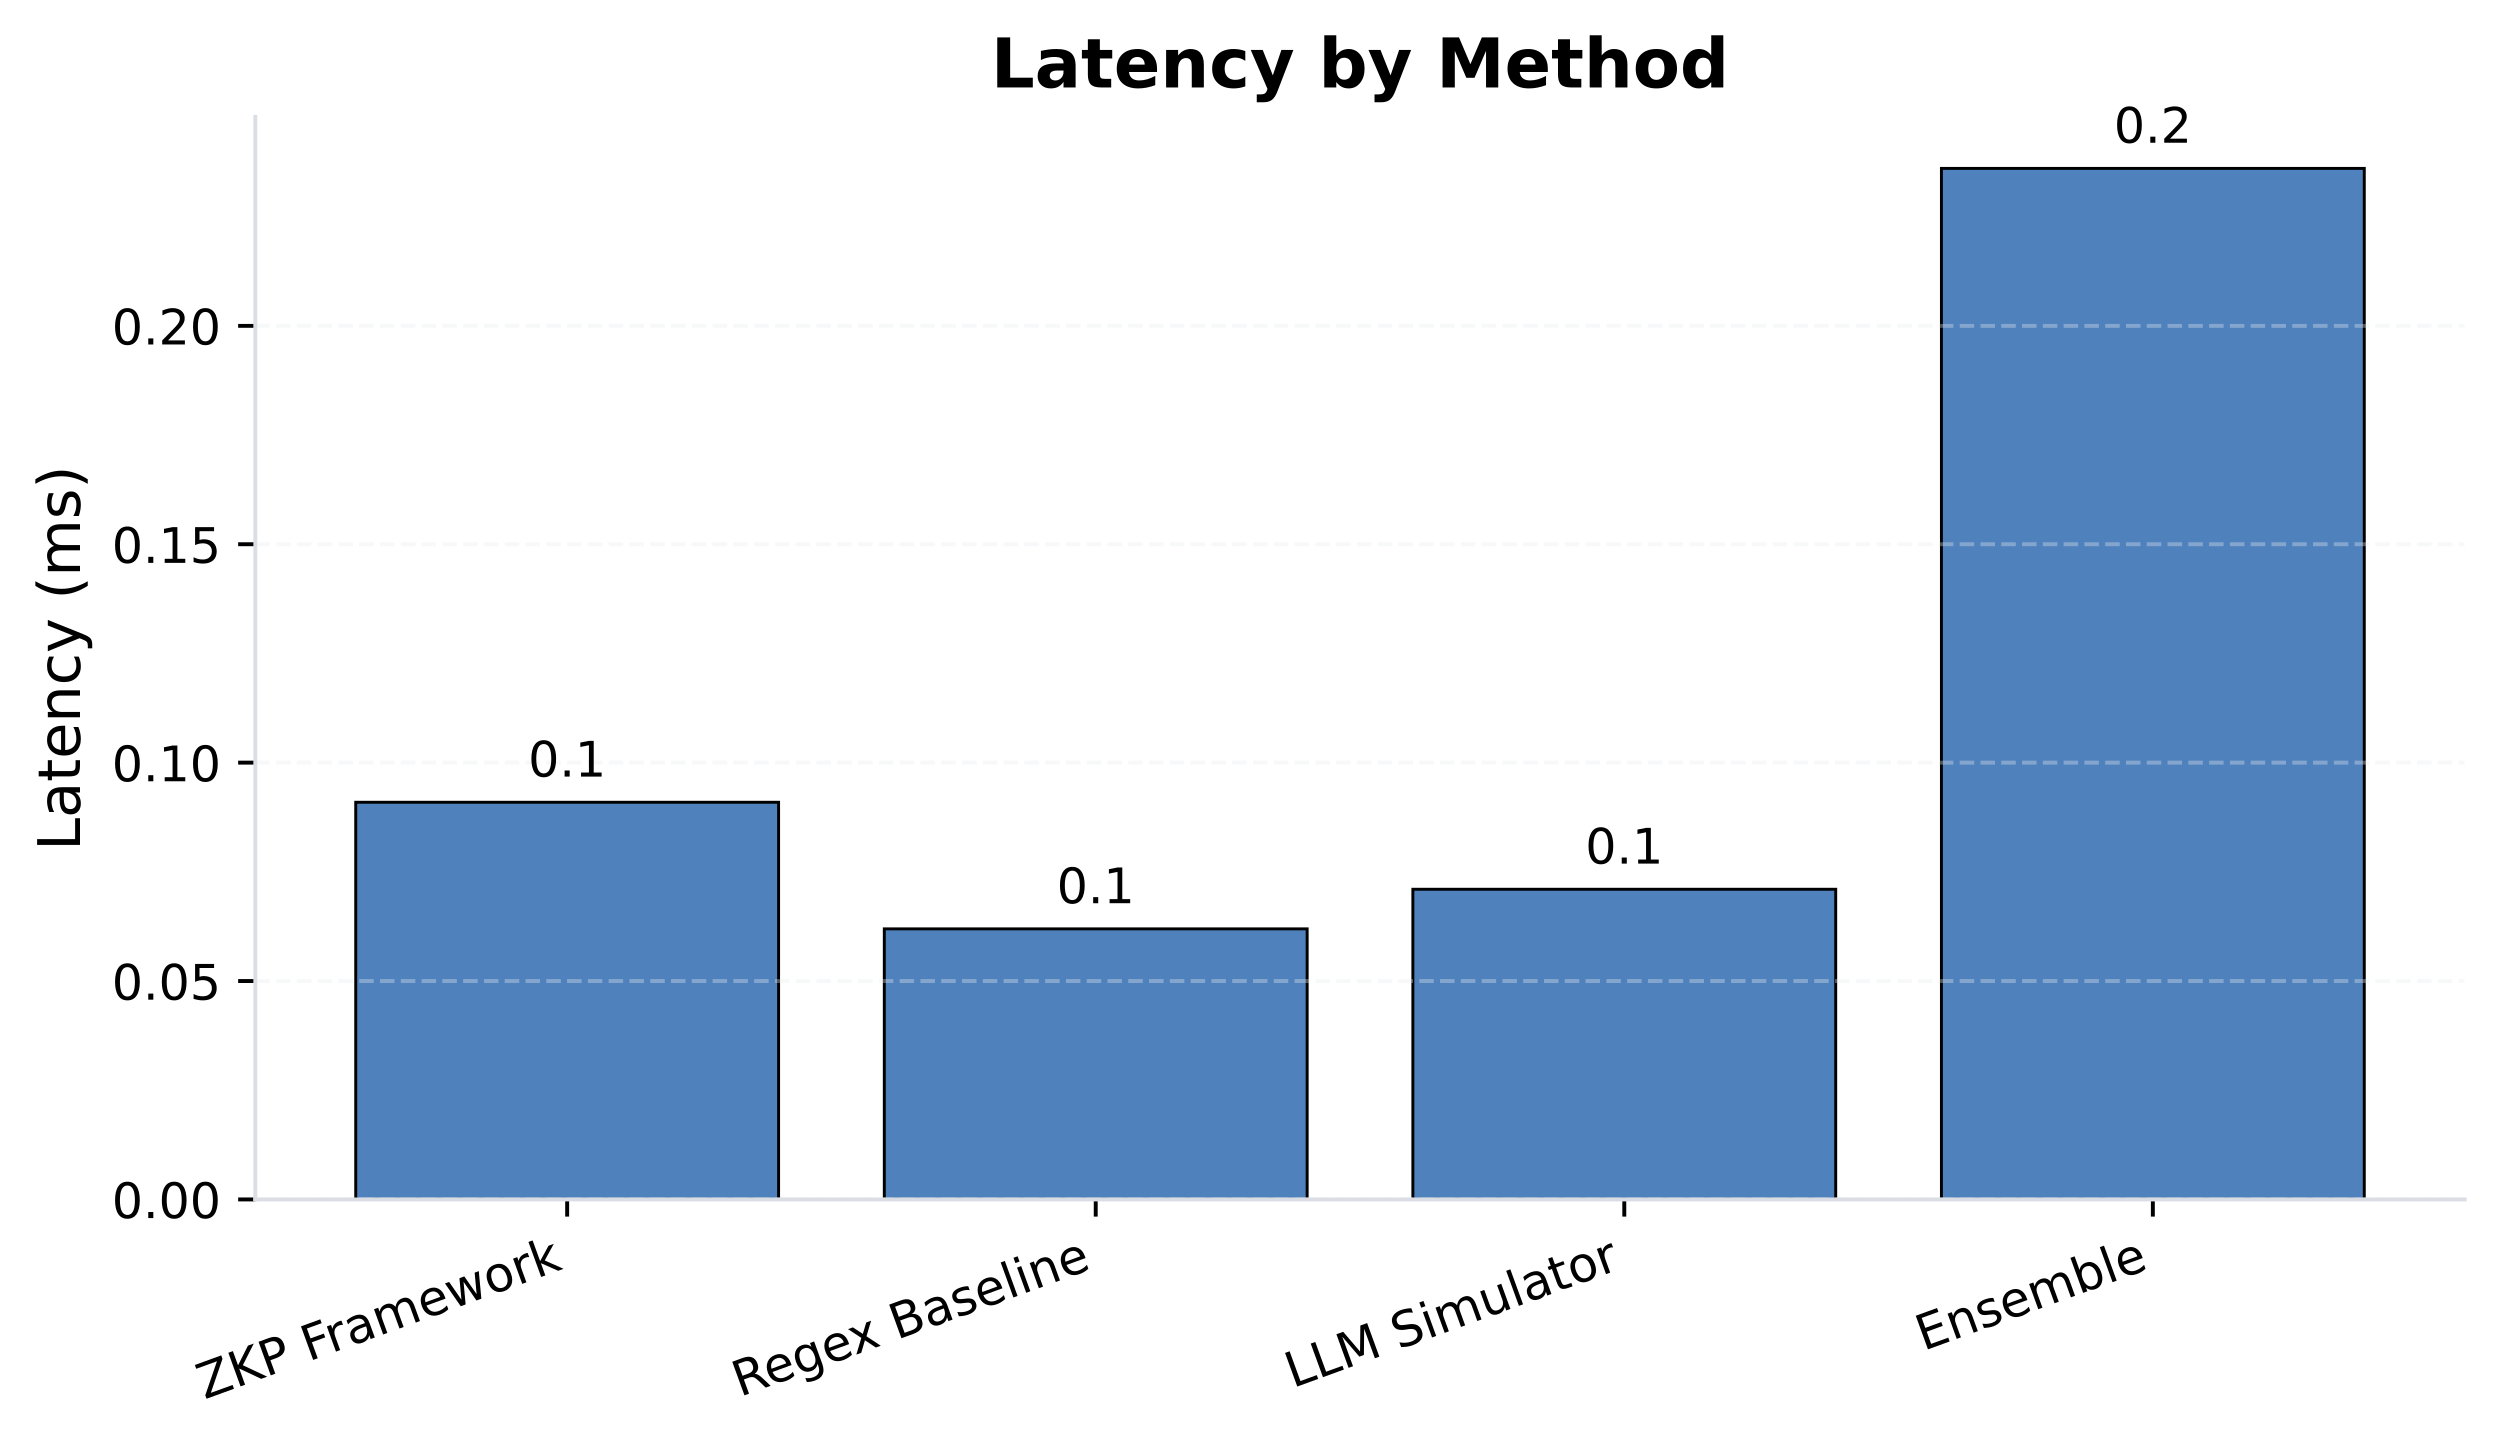
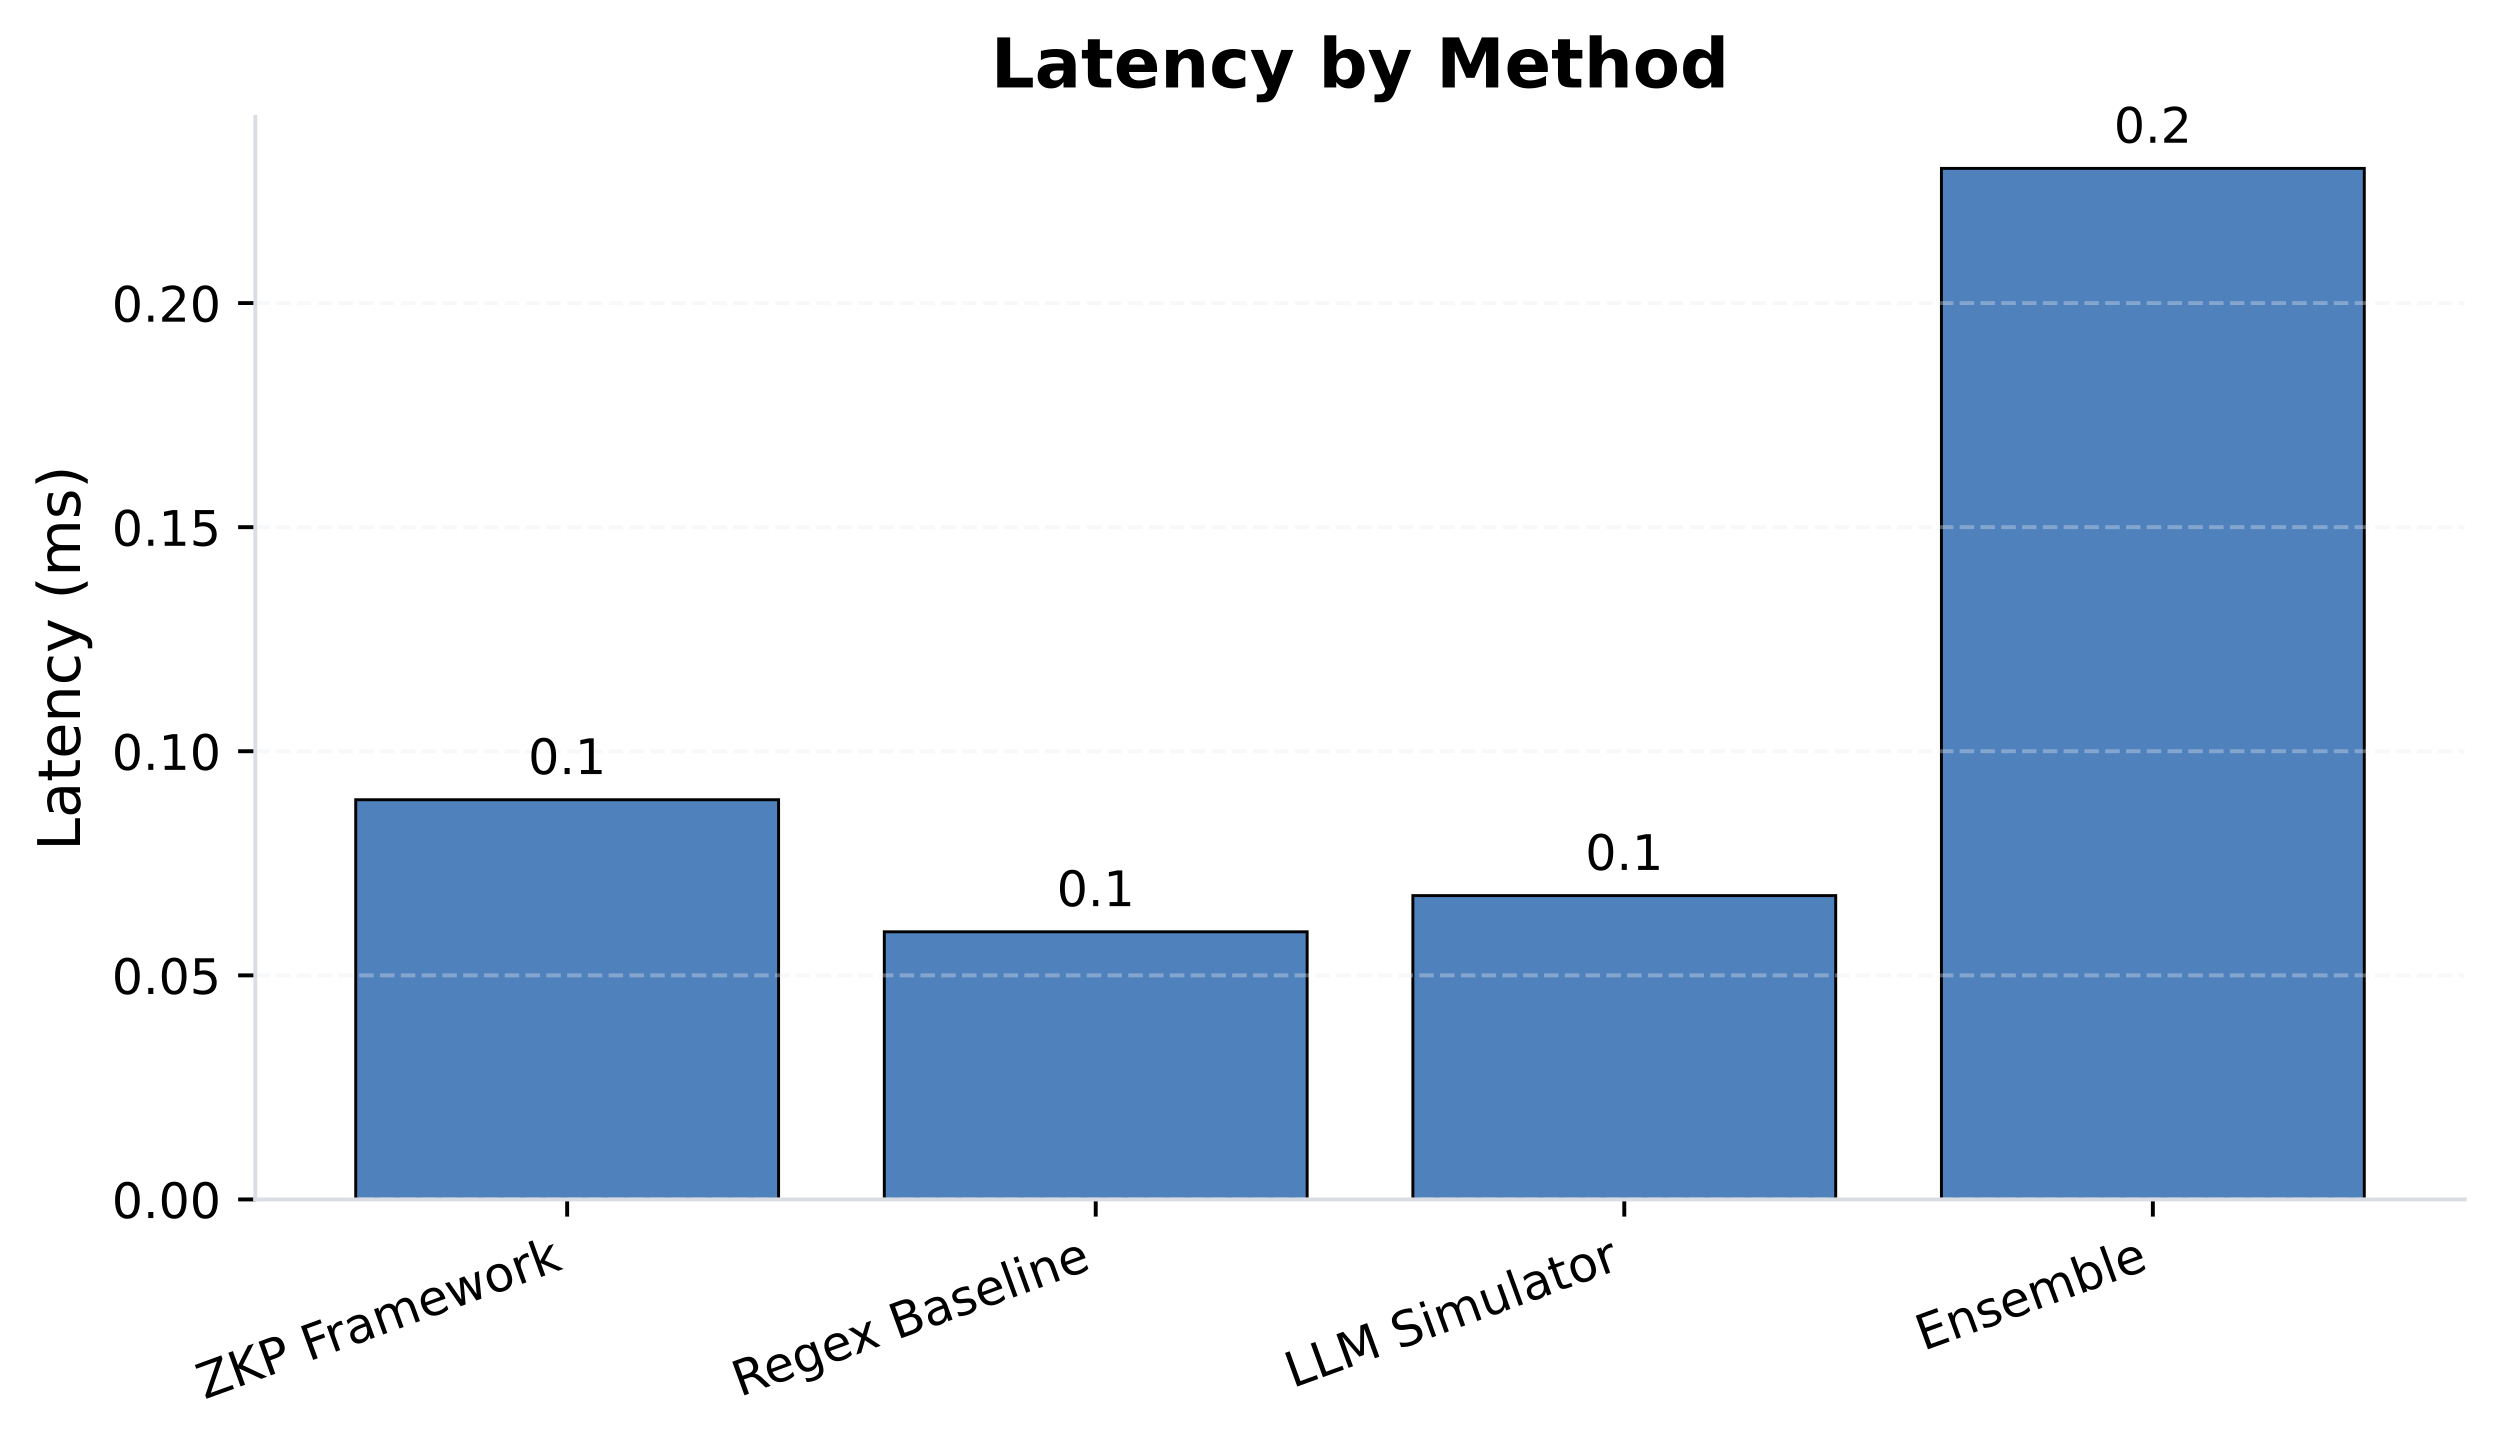
<svg xmlns="http://www.w3.org/2000/svg" xmlns:xlink="http://www.w3.org/1999/xlink" width="509.979pt" height="294.641pt" viewBox="0 0 509.979 294.641" version="1.1">
  <defs>
    <style type="text/css">*{stroke-linejoin: round; stroke-linecap: butt}</style>
  </defs>
  <g id="figure_1">
    <g id="patch_1">
      <path d="M 0 294.641  L 509.979 294.641  L 509.979 0  L 0 0  L 0 294.641  z " style="fill: none" />
    </g>
    <g id="axes_1">
      <g id="patch_2">
        <path d="M 52.079 244.678  L 502.779 244.678  L 502.779 23.838  L 52.079 23.838  L 52.079 244.678  z " style="fill: none" />
      </g>
      <g id="patch_3">
-         <path d="M 72.566 244.678  L 158.824 244.678  L 158.824 163.65  L 72.566 163.65  z " clip-path="url(#pf3b74a12d0)" style="fill: #4f81bd; stroke: #000000; stroke-width: 0.6; stroke-linejoin: miter" />
+         <path d="M 72.566 244.678  L 158.824 244.678  L 158.824 163.14  L 72.566 163.14  z " clip-path="url(#pbf34e079bb)" style="fill: #4f81bd; stroke: #000000; stroke-width: 0.6; stroke-linejoin: miter" />
      </g>
      <g id="patch_4">
-         <path d="M 180.389 244.678  L 266.647 244.678  L 266.647 189.486  L 180.389 189.486  z " clip-path="url(#pf3b74a12d0)" style="fill: #4f81bd; stroke: #000000; stroke-width: 0.6; stroke-linejoin: miter" />
+         <path d="M 180.389 244.678  L 266.647 244.678  L 266.647 190.079  L 180.389 190.079  z " clip-path="url(#pbf34e079bb)" style="fill: #4f81bd; stroke: #000000; stroke-width: 0.6; stroke-linejoin: miter" />
      </g>
      <g id="patch_5">
-         <path d="M 288.212 244.678  L 374.47 244.678  L 374.47 181.403  L 288.212 181.403  z " clip-path="url(#pf3b74a12d0)" style="fill: #4f81bd; stroke: #000000; stroke-width: 0.6; stroke-linejoin: miter" />
+         <path d="M 288.212 244.678  L 374.47 244.678  L 374.47 182.692  L 288.212 182.692  z " clip-path="url(#pbf34e079bb)" style="fill: #4f81bd; stroke: #000000; stroke-width: 0.6; stroke-linejoin: miter" />
      </g>
      <g id="patch_6">
-         <path d="M 396.035 244.678  L 482.293 244.678  L 482.293 34.354  L 396.035 34.354  z " clip-path="url(#pf3b74a12d0)" style="fill: #4f81bd; stroke: #000000; stroke-width: 0.6; stroke-linejoin: miter" />
+         <path d="M 396.035 244.678  L 482.293 244.678  L 482.293 34.354  L 396.035 34.354  z " clip-path="url(#pbf34e079bb)" style="fill: #4f81bd; stroke: #000000; stroke-width: 0.6; stroke-linejoin: miter" />
      </g>
      <g id="matplotlib.axis_1">
        <g id="xtick_1">
          <g id="line2d_1">
            <defs>
-               <path id="md0374803d9" d="M 0 0  L 0 3.5  " style="stroke: #000000; stroke-width: 0.8" />
+               <path id="mdc9f71b56d" d="M 0 0  L 0 3.5  " style="stroke: #000000; stroke-width: 0.8" />
            </defs>
            <g>
-               <use xlink:href="#md0374803d9" x="115.695" y="244.678" style="stroke: #000000; stroke-width: 0.8" />
+               <use xlink:href="#mdc9f71b56d" x="115.695" y="244.678" style="stroke: #000000; stroke-width: 0.8" />
            </g>
          </g>
          <g id="text_1">
            <g transform="translate(41.71257 285.4866) rotate(-20) scale(0.1 -0.1)">
              <defs>
                <path id="DejaVuSans-5a" d="M 359 4666  L 4025 4666  L 4025 4184  L 1075 531  L 4097 531  L 4097 0  L 288 0  L 288 481  L 3238 4134  L 359 4134  L 359 4666  z " transform="scale(0.015625)" />
                <path id="DejaVuSans-4b" d="M 628 4666  L 1259 4666  L 1259 2694  L 3353 4666  L 4166 4666  L 1850 2491  L 4331 0  L 3500 0  L 1259 2247  L 1259 0  L 628 0  L 628 4666  z " transform="scale(0.015625)" />
                <path id="DejaVuSans-50" d="M 1259 4147  L 1259 2394  L 2053 2394  Q 2494 2394 2734 2622  Q 2975 2850 2975 3272  Q 2975 3691 2734 3919  Q 2494 4147 2053 4147  L 1259 4147  z M 628 4666  L 2053 4666  Q 2838 4666 3239 4311  Q 3641 3956 3641 3272  Q 3641 2581 3239 2228  Q 2838 1875 2053 1875  L 1259 1875  L 1259 0  L 628 0  L 628 4666  z " transform="scale(0.015625)" />
                <path id="DejaVuSans-20" transform="scale(0.015625)" />
                <path id="DejaVuSans-46" d="M 628 4666  L 3309 4666  L 3309 4134  L 1259 4134  L 1259 2759  L 3109 2759  L 3109 2228  L 1259 2228  L 1259 0  L 628 0  L 628 4666  z " transform="scale(0.015625)" />
                <path id="DejaVuSans-72" d="M 2631 2963  Q 2534 3019 2420 3045  Q 2306 3072 2169 3072  Q 1681 3072 1420 2755  Q 1159 2438 1159 1844  L 1159 0  L 581 0  L 581 3500  L 1159 3500  L 1159 2956  Q 1341 3275 1631 3429  Q 1922 3584 2338 3584  Q 2397 3584 2469 3576  Q 2541 3569 2628 3553  L 2631 2963  z " transform="scale(0.015625)" />
                <path id="DejaVuSans-61" d="M 2194 1759  Q 1497 1759 1228 1600  Q 959 1441 959 1056  Q 959 750 1161 570  Q 1363 391 1709 391  Q 2188 391 2477 730  Q 2766 1069 2766 1631  L 2766 1759  L 2194 1759  z M 3341 1997  L 3341 0  L 2766 0  L 2766 531  Q 2569 213 2275 61  Q 1981 -91 1556 -91  Q 1019 -91 701 211  Q 384 513 384 1019  Q 384 1609 779 1909  Q 1175 2209 1959 2209  L 2766 2209  L 2766 2266  Q 2766 2663 2505 2880  Q 2244 3097 1772 3097  Q 1472 3097 1187 3025  Q 903 2953 641 2809  L 641 3341  Q 956 3463 1253 3523  Q 1550 3584 1831 3584  Q 2591 3584 2966 3190  Q 3341 2797 3341 1997  z " transform="scale(0.015625)" />
                <path id="DejaVuSans-6d" d="M 3328 2828  Q 3544 3216 3844 3400  Q 4144 3584 4550 3584  Q 5097 3584 5394 3201  Q 5691 2819 5691 2113  L 5691 0  L 5113 0  L 5113 2094  Q 5113 2597 4934 2840  Q 4756 3084 4391 3084  Q 3944 3084 3684 2787  Q 3425 2491 3425 1978  L 3425 0  L 2847 0  L 2847 2094  Q 2847 2600 2669 2842  Q 2491 3084 2119 3084  Q 1678 3084 1418 2786  Q 1159 2488 1159 1978  L 1159 0  L 581 0  L 581 3500  L 1159 3500  L 1159 2956  Q 1356 3278 1631 3431  Q 1906 3584 2284 3584  Q 2666 3584 2933 3390  Q 3200 3197 3328 2828  z " transform="scale(0.015625)" />
                <path id="DejaVuSans-65" d="M 3597 1894  L 3597 1613  L 953 1613  Q 991 1019 1311 708  Q 1631 397 2203 397  Q 2534 397 2845 478  Q 3156 559 3463 722  L 3463 178  Q 3153 47 2828 -22  Q 2503 -91 2169 -91  Q 1331 -91 842 396  Q 353 884 353 1716  Q 353 2575 817 3079  Q 1281 3584 2069 3584  Q 2775 3584 3186 3129  Q 3597 2675 3597 1894  z M 3022 2063  Q 3016 2534 2758 2815  Q 2500 3097 2075 3097  Q 1594 3097 1305 2825  Q 1016 2553 972 2059  L 3022 2063  z " transform="scale(0.015625)" />
                <path id="DejaVuSans-77" d="M 269 3500  L 844 3500  L 1563 769  L 2278 3500  L 2956 3500  L 3675 769  L 4391 3500  L 4966 3500  L 4050 0  L 3372 0  L 2619 2869  L 1863 0  L 1184 0  L 269 3500  z " transform="scale(0.015625)" />
                <path id="DejaVuSans-6f" d="M 1959 3097  Q 1497 3097 1228 2736  Q 959 2375 959 1747  Q 959 1119 1226 758  Q 1494 397 1959 397  Q 2419 397 2687 759  Q 2956 1122 2956 1747  Q 2956 2369 2687 2733  Q 2419 3097 1959 3097  z M 1959 3584  Q 2709 3584 3137 3096  Q 3566 2609 3566 1747  Q 3566 888 3137 398  Q 2709 -91 1959 -91  Q 1206 -91 779 398  Q 353 888 353 1747  Q 353 2609 779 3096  Q 1206 3584 1959 3584  z " transform="scale(0.015625)" />
                <path id="DejaVuSans-6b" d="M 581 4863  L 1159 4863  L 1159 1991  L 2875 3500  L 3609 3500  L 1753 1863  L 3688 0  L 2938 0  L 1159 1709  L 1159 0  L 581 0  L 581 4863  z " transform="scale(0.015625)" />
              </defs>
              <use xlink:href="#DejaVuSans-5a" />
              <use xlink:href="#DejaVuSans-4b" transform="translate(68.50586 0)" />
              <use xlink:href="#DejaVuSans-50" transform="translate(134.082 0)" />
              <use xlink:href="#DejaVuSans-20" transform="translate(194.3848 0)" />
              <use xlink:href="#DejaVuSans-46" transform="translate(226.1719 0)" />
              <use xlink:href="#DejaVuSans-72" transform="translate(276.4414 0)" />
              <use xlink:href="#DejaVuSans-61" transform="translate(317.5547 0)" />
              <use xlink:href="#DejaVuSans-6d" transform="translate(378.834 0)" />
              <use xlink:href="#DejaVuSans-65" transform="translate(476.2461 0)" />
              <use xlink:href="#DejaVuSans-77" transform="translate(537.7695 0)" />
              <use xlink:href="#DejaVuSans-6f" transform="translate(619.5566 0)" />
              <use xlink:href="#DejaVuSans-72" transform="translate(680.7383 0)" />
              <use xlink:href="#DejaVuSans-6b" transform="translate(721.8516 0)" />
            </g>
          </g>
        </g>
        <g id="xtick_2">
          <g id="line2d_2">
            <g>
-               <use xlink:href="#md0374803d9" x="223.518" y="244.678" style="stroke: #000000; stroke-width: 0.8" />
+               <use xlink:href="#mdc9f71b56d" x="223.518" y="244.678" style="stroke: #000000; stroke-width: 0.8" />
            </g>
          </g>
          <g id="text_2">
            <g transform="translate(150.9451 284.9735) rotate(-20) scale(0.1 -0.1)">
              <defs>
                <path id="DejaVuSans-52" d="M 2841 2188  Q 3044 2119 3236 1894  Q 3428 1669 3622 1275  L 4263 0  L 3584 0  L 2988 1197  Q 2756 1666 2539 1819  Q 2322 1972 1947 1972  L 1259 1972  L 1259 0  L 628 0  L 628 4666  L 2053 4666  Q 2853 4666 3247 4331  Q 3641 3997 3641 3322  Q 3641 2881 3436 2590  Q 3231 2300 2841 2188  z M 1259 4147  L 1259 2491  L 2053 2491  Q 2509 2491 2742 2702  Q 2975 2913 2975 3322  Q 2975 3731 2742 3939  Q 2509 4147 2053 4147  L 1259 4147  z " transform="scale(0.015625)" />
                <path id="DejaVuSans-67" d="M 2906 1791  Q 2906 2416 2648 2759  Q 2391 3103 1925 3103  Q 1463 3103 1205 2759  Q 947 2416 947 1791  Q 947 1169 1205 825  Q 1463 481 1925 481  Q 2391 481 2648 825  Q 2906 1169 2906 1791  z M 3481 434  Q 3481 -459 3084 -895  Q 2688 -1331 1869 -1331  Q 1566 -1331 1297 -1286  Q 1028 -1241 775 -1147  L 775 -588  Q 1028 -725 1275 -790  Q 1522 -856 1778 -856  Q 2344 -856 2625 -561  Q 2906 -266 2906 331  L 2906 616  Q 2728 306 2450 153  Q 2172 0 1784 0  Q 1141 0 747 490  Q 353 981 353 1791  Q 353 2603 747 3093  Q 1141 3584 1784 3584  Q 2172 3584 2450 3431  Q 2728 3278 2906 2969  L 2906 3500  L 3481 3500  L 3481 434  z " transform="scale(0.015625)" />
                <path id="DejaVuSans-78" d="M 3513 3500  L 2247 1797  L 3578 0  L 2900 0  L 1881 1375  L 863 0  L 184 0  L 1544 1831  L 300 3500  L 978 3500  L 1906 2253  L 2834 3500  L 3513 3500  z " transform="scale(0.015625)" />
                <path id="DejaVuSans-42" d="M 1259 2228  L 1259 519  L 2272 519  Q 2781 519 3026 730  Q 3272 941 3272 1375  Q 3272 1813 3026 2020  Q 2781 2228 2272 2228  L 1259 2228  z M 1259 4147  L 1259 2741  L 2194 2741  Q 2656 2741 2882 2914  Q 3109 3088 3109 3444  Q 3109 3797 2882 3972  Q 2656 4147 2194 4147  L 1259 4147  z M 628 4666  L 2241 4666  Q 2963 4666 3353 4366  Q 3744 4066 3744 3513  Q 3744 3084 3544 2831  Q 3344 2578 2956 2516  Q 3422 2416 3680 2098  Q 3938 1781 3938 1306  Q 3938 681 3513 340  Q 3088 0 2303 0  L 628 0  L 628 4666  z " transform="scale(0.015625)" />
                <path id="DejaVuSans-73" d="M 2834 3397  L 2834 2853  Q 2591 2978 2328 3040  Q 2066 3103 1784 3103  Q 1356 3103 1142 2972  Q 928 2841 928 2578  Q 928 2378 1081 2264  Q 1234 2150 1697 2047  L 1894 2003  Q 2506 1872 2764 1633  Q 3022 1394 3022 966  Q 3022 478 2636 193  Q 2250 -91 1575 -91  Q 1294 -91 989 -36  Q 684 19 347 128  L 347 722  Q 666 556 975 473  Q 1284 391 1588 391  Q 1994 391 2212 530  Q 2431 669 2431 922  Q 2431 1156 2273 1281  Q 2116 1406 1581 1522  L 1381 1569  Q 847 1681 609 1914  Q 372 2147 372 2553  Q 372 3047 722 3315  Q 1072 3584 1716 3584  Q 2034 3584 2315 3537  Q 2597 3491 2834 3397  z " transform="scale(0.015625)" />
                <path id="DejaVuSans-6c" d="M 603 4863  L 1178 4863  L 1178 0  L 603 0  L 603 4863  z " transform="scale(0.015625)" />
                <path id="DejaVuSans-69" d="M 603 3500  L 1178 3500  L 1178 0  L 603 0  L 603 3500  z M 603 4863  L 1178 4863  L 1178 4134  L 603 4134  L 603 4863  z " transform="scale(0.015625)" />
                <path id="DejaVuSans-6e" d="M 3513 2113  L 3513 0  L 2938 0  L 2938 2094  Q 2938 2591 2744 2837  Q 2550 3084 2163 3084  Q 1697 3084 1428 2787  Q 1159 2491 1159 1978  L 1159 0  L 581 0  L 581 3500  L 1159 3500  L 1159 2956  Q 1366 3272 1645 3428  Q 1925 3584 2291 3584  Q 2894 3584 3203 3211  Q 3513 2838 3513 2113  z " transform="scale(0.015625)" />
              </defs>
              <use xlink:href="#DejaVuSans-52" />
              <use xlink:href="#DejaVuSans-65" transform="translate(64.98242 0)" />
              <use xlink:href="#DejaVuSans-67" transform="translate(126.5059 0)" />
              <use xlink:href="#DejaVuSans-65" transform="translate(189.9824 0)" />
              <use xlink:href="#DejaVuSans-78" transform="translate(249.7559 0)" />
              <use xlink:href="#DejaVuSans-20" transform="translate(308.9355 0)" />
              <use xlink:href="#DejaVuSans-42" transform="translate(340.7227 0)" />
              <use xlink:href="#DejaVuSans-61" transform="translate(409.3262 0)" />
              <use xlink:href="#DejaVuSans-73" transform="translate(470.6055 0)" />
              <use xlink:href="#DejaVuSans-65" transform="translate(522.7051 0)" />
              <use xlink:href="#DejaVuSans-6c" transform="translate(584.2285 0)" />
              <use xlink:href="#DejaVuSans-69" transform="translate(612.0117 0)" />
              <use xlink:href="#DejaVuSans-6e" transform="translate(639.7949 0)" />
              <use xlink:href="#DejaVuSans-65" transform="translate(703.1738 0)" />
            </g>
          </g>
        </g>
        <g id="xtick_3">
          <g id="line2d_3">
            <g>
-               <use xlink:href="#md0374803d9" x="331.341" y="244.678" style="stroke: #000000; stroke-width: 0.8" />
+               <use xlink:href="#mdc9f71b56d" x="331.341" y="244.678" style="stroke: #000000; stroke-width: 0.8" />
            </g>
          </g>
          <g id="text_3">
            <g transform="translate(263.7132 283.1737) rotate(-20) scale(0.1 -0.1)">
              <defs>
                <path id="DejaVuSans-4c" d="M 628 4666  L 1259 4666  L 1259 531  L 3531 531  L 3531 0  L 628 0  L 628 4666  z " transform="scale(0.015625)" />
                <path id="DejaVuSans-4d" d="M 628 4666  L 1569 4666  L 2759 1491  L 3956 4666  L 4897 4666  L 4897 0  L 4281 0  L 4281 4097  L 3078 897  L 2444 897  L 1241 4097  L 1241 0  L 628 0  L 628 4666  z " transform="scale(0.015625)" />
                <path id="DejaVuSans-53" d="M 3425 4513  L 3425 3897  Q 3066 4069 2747 4153  Q 2428 4238 2131 4238  Q 1616 4238 1336 4038  Q 1056 3838 1056 3469  Q 1056 3159 1242 3001  Q 1428 2844 1947 2747  L 2328 2669  Q 3034 2534 3370 2195  Q 3706 1856 3706 1288  Q 3706 609 3251 259  Q 2797 -91 1919 -91  Q 1588 -91 1214 -16  Q 841 59 441 206  L 441 856  Q 825 641 1194 531  Q 1563 422 1919 422  Q 2459 422 2753 634  Q 3047 847 3047 1241  Q 3047 1584 2836 1778  Q 2625 1972 2144 2069  L 1759 2144  Q 1053 2284 737 2584  Q 422 2884 422 3419  Q 422 4038 858 4394  Q 1294 4750 2059 4750  Q 2388 4750 2728 4690  Q 3069 4631 3425 4513  z " transform="scale(0.015625)" />
                <path id="DejaVuSans-75" d="M 544 1381  L 544 3500  L 1119 3500  L 1119 1403  Q 1119 906 1312 657  Q 1506 409 1894 409  Q 2359 409 2629 706  Q 2900 1003 2900 1516  L 2900 3500  L 3475 3500  L 3475 0  L 2900 0  L 2900 538  Q 2691 219 2414 64  Q 2138 -91 1772 -91  Q 1169 -91 856 284  Q 544 659 544 1381  z M 1991 3584  L 1991 3584  z " transform="scale(0.015625)" />
                <path id="DejaVuSans-74" d="M 1172 4494  L 1172 3500  L 2356 3500  L 2356 3053  L 1172 3053  L 1172 1153  Q 1172 725 1289 603  Q 1406 481 1766 481  L 2356 481  L 2356 0  L 1766 0  Q 1100 0 847 248  Q 594 497 594 1153  L 594 3053  L 172 3053  L 172 3500  L 594 3500  L 594 4494  L 1172 4494  z " transform="scale(0.015625)" />
              </defs>
              <use xlink:href="#DejaVuSans-4c" />
              <use xlink:href="#DejaVuSans-4c" transform="translate(55.71289 0)" />
              <use xlink:href="#DejaVuSans-4d" transform="translate(111.4258 0)" />
              <use xlink:href="#DejaVuSans-20" transform="translate(197.7051 0)" />
              <use xlink:href="#DejaVuSans-53" transform="translate(229.4922 0)" />
              <use xlink:href="#DejaVuSans-69" transform="translate(292.9688 0)" />
              <use xlink:href="#DejaVuSans-6d" transform="translate(320.752 0)" />
              <use xlink:href="#DejaVuSans-75" transform="translate(418.1641 0)" />
              <use xlink:href="#DejaVuSans-6c" transform="translate(481.543 0)" />
              <use xlink:href="#DejaVuSans-61" transform="translate(509.3262 0)" />
              <use xlink:href="#DejaVuSans-74" transform="translate(570.6055 0)" />
              <use xlink:href="#DejaVuSans-6f" transform="translate(609.8145 0)" />
              <use xlink:href="#DejaVuSans-72" transform="translate(670.9961 0)" />
            </g>
          </g>
        </g>
        <g id="xtick_4">
          <g id="line2d_4">
            <g>
-               <use xlink:href="#md0374803d9" x="439.164" y="244.678" style="stroke: #000000; stroke-width: 0.8" />
+               <use xlink:href="#mdc9f71b56d" x="439.164" y="244.678" style="stroke: #000000; stroke-width: 0.8" />
            </g>
          </g>
          <g id="text_4">
            <g transform="translate(392.3709 275.5904) rotate(-20) scale(0.1 -0.1)">
              <defs>
                <path id="DejaVuSans-45" d="M 628 4666  L 3578 4666  L 3578 4134  L 1259 4134  L 1259 2753  L 3481 2753  L 3481 2222  L 1259 2222  L 1259 531  L 3634 531  L 3634 0  L 628 0  L 628 4666  z " transform="scale(0.015625)" />
                <path id="DejaVuSans-62" d="M 3116 1747  Q 3116 2381 2855 2742  Q 2594 3103 2138 3103  Q 1681 3103 1420 2742  Q 1159 2381 1159 1747  Q 1159 1113 1420 752  Q 1681 391 2138 391  Q 2594 391 2855 752  Q 3116 1113 3116 1747  z M 1159 2969  Q 1341 3281 1617 3432  Q 1894 3584 2278 3584  Q 2916 3584 3314 3078  Q 3713 2572 3713 1747  Q 3713 922 3314 415  Q 2916 -91 2278 -91  Q 1894 -91 1617 61  Q 1341 213 1159 525  L 1159 0  L 581 0  L 581 4863  L 1159 4863  L 1159 2969  z " transform="scale(0.015625)" />
              </defs>
              <use xlink:href="#DejaVuSans-45" />
              <use xlink:href="#DejaVuSans-6e" transform="translate(63.18359 0)" />
              <use xlink:href="#DejaVuSans-73" transform="translate(126.5625 0)" />
              <use xlink:href="#DejaVuSans-65" transform="translate(178.6621 0)" />
              <use xlink:href="#DejaVuSans-6d" transform="translate(240.1855 0)" />
              <use xlink:href="#DejaVuSans-62" transform="translate(337.5977 0)" />
              <use xlink:href="#DejaVuSans-6c" transform="translate(401.0742 0)" />
              <use xlink:href="#DejaVuSans-65" transform="translate(428.8574 0)" />
            </g>
          </g>
        </g>
      </g>
      <g id="matplotlib.axis_2">
        <g id="ytick_1">
          <g id="line2d_5">
-             <path d="M 52.079 244.678  L 502.779 244.678  " clip-path="url(#pf3b74a12d0)" style="fill: none; stroke-dasharray: 2.96,1.28; stroke-dashoffset: 0; stroke: #e9ecef; stroke-opacity: 0.35; stroke-width: 0.8" />
+             <path d="M 52.079 244.678  L 502.779 244.678  " clip-path="url(#pbf34e079bb)" style="fill: none; stroke-dasharray: 2.96,1.28; stroke-dashoffset: 0; stroke: #e9ecef; stroke-opacity: 0.35; stroke-width: 0.8" />
          </g>
          <g id="line2d_6">
            <defs>
-               <path id="m7c5e15af9b" d="M 0 0  L -3.5 0  " style="stroke: #000000; stroke-width: 0.8" />
+               <path id="mc5aff9586f" d="M 0 0  L -3.5 0  " style="stroke: #000000; stroke-width: 0.8" />
            </defs>
            <g>
-               <use xlink:href="#m7c5e15af9b" x="52.079" y="244.678" style="stroke: #000000; stroke-width: 0.8" />
+               <use xlink:href="#mc5aff9586f" x="52.079" y="244.678" style="stroke: #000000; stroke-width: 0.8" />
            </g>
          </g>
          <g id="text_5">
            <g transform="translate(22.81375 248.4771) scale(0.1 -0.1)">
              <defs>
                <path id="DejaVuSans-30" d="M 2034 4250  Q 1547 4250 1301 3770  Q 1056 3291 1056 2328  Q 1056 1369 1301 889  Q 1547 409 2034 409  Q 2525 409 2770 889  Q 3016 1369 3016 2328  Q 3016 3291 2770 3770  Q 2525 4250 2034 4250  z M 2034 4750  Q 2819 4750 3233 4129  Q 3647 3509 3647 2328  Q 3647 1150 3233 529  Q 2819 -91 2034 -91  Q 1250 -91 836 529  Q 422 1150 422 2328  Q 422 3509 836 4129  Q 1250 4750 2034 4750  z " transform="scale(0.015625)" />
                <path id="DejaVuSans-2e" d="M 684 794  L 1344 794  L 1344 0  L 684 0  L 684 794  z " transform="scale(0.015625)" />
              </defs>
              <use xlink:href="#DejaVuSans-30" />
              <use xlink:href="#DejaVuSans-2e" transform="translate(63.62305 0)" />
              <use xlink:href="#DejaVuSans-30" transform="translate(95.41016 0)" />
              <use xlink:href="#DejaVuSans-30" transform="translate(159.0332 0)" />
            </g>
          </g>
        </g>
        <g id="ytick_2">
          <g id="line2d_7">
-             <path d="M 52.079 200.127  L 502.779 200.127  " clip-path="url(#pf3b74a12d0)" style="fill: none; stroke-dasharray: 2.96,1.28; stroke-dashoffset: 0; stroke: #e9ecef; stroke-opacity: 0.35; stroke-width: 0.8" />
+             <path d="M 52.079 198.964  L 502.779 198.964  " clip-path="url(#pbf34e079bb)" style="fill: none; stroke-dasharray: 2.96,1.28; stroke-dashoffset: 0; stroke: #e9ecef; stroke-opacity: 0.35; stroke-width: 0.8" />
          </g>
          <g id="line2d_8">
            <g>
-               <use xlink:href="#m7c5e15af9b" x="52.079" y="200.127" style="stroke: #000000; stroke-width: 0.8" />
+               <use xlink:href="#mc5aff9586f" x="52.079" y="198.964" style="stroke: #000000; stroke-width: 0.8" />
            </g>
          </g>
          <g id="text_6">
-             <g transform="translate(22.81375 203.9258) scale(0.1 -0.1)">
+             <g transform="translate(22.81375 202.7631) scale(0.1 -0.1)">
              <defs>
                <path id="DejaVuSans-35" d="M 691 4666  L 3169 4666  L 3169 4134  L 1269 4134  L 1269 2991  Q 1406 3038 1543 3061  Q 1681 3084 1819 3084  Q 2600 3084 3056 2656  Q 3513 2228 3513 1497  Q 3513 744 3044 326  Q 2575 -91 1722 -91  Q 1428 -91 1123 -41  Q 819 9 494 109  L 494 744  Q 775 591 1075 516  Q 1375 441 1709 441  Q 2250 441 2565 725  Q 2881 1009 2881 1497  Q 2881 1984 2565 2268  Q 2250 2553 1709 2553  Q 1456 2553 1204 2497  Q 953 2441 691 2322  L 691 4666  z " transform="scale(0.015625)" />
              </defs>
              <use xlink:href="#DejaVuSans-30" />
              <use xlink:href="#DejaVuSans-2e" transform="translate(63.62305 0)" />
              <use xlink:href="#DejaVuSans-30" transform="translate(95.41016 0)" />
              <use xlink:href="#DejaVuSans-35" transform="translate(159.0332 0)" />
            </g>
          </g>
        </g>
        <g id="ytick_3">
          <g id="line2d_9">
-             <path d="M 52.079 155.575  L 502.779 155.575  " clip-path="url(#pf3b74a12d0)" style="fill: none; stroke-dasharray: 2.96,1.28; stroke-dashoffset: 0; stroke: #e9ecef; stroke-opacity: 0.35; stroke-width: 0.8" />
+             <path d="M 52.079 153.25  L 502.779 153.25  " clip-path="url(#pbf34e079bb)" style="fill: none; stroke-dasharray: 2.96,1.28; stroke-dashoffset: 0; stroke: #e9ecef; stroke-opacity: 0.35; stroke-width: 0.8" />
          </g>
          <g id="line2d_10">
            <g>
-               <use xlink:href="#m7c5e15af9b" x="52.079" y="155.575" style="stroke: #000000; stroke-width: 0.8" />
+               <use xlink:href="#mc5aff9586f" x="52.079" y="153.25" style="stroke: #000000; stroke-width: 0.8" />
            </g>
          </g>
          <g id="text_7">
-             <g transform="translate(22.81375 159.3744) scale(0.1 -0.1)">
+             <g transform="translate(22.81375 157.0491) scale(0.1 -0.1)">
              <defs>
                <path id="DejaVuSans-31" d="M 794 531  L 1825 531  L 1825 4091  L 703 3866  L 703 4441  L 1819 4666  L 2450 4666  L 2450 531  L 3481 531  L 3481 0  L 794 0  L 794 531  z " transform="scale(0.015625)" />
              </defs>
              <use xlink:href="#DejaVuSans-30" />
              <use xlink:href="#DejaVuSans-2e" transform="translate(63.62305 0)" />
              <use xlink:href="#DejaVuSans-31" transform="translate(95.41016 0)" />
              <use xlink:href="#DejaVuSans-30" transform="translate(159.0332 0)" />
            </g>
          </g>
        </g>
        <g id="ytick_4">
          <g id="line2d_11">
-             <path d="M 52.079 111.024  L 502.779 111.024  " clip-path="url(#pf3b74a12d0)" style="fill: none; stroke-dasharray: 2.96,1.28; stroke-dashoffset: 0; stroke: #e9ecef; stroke-opacity: 0.35; stroke-width: 0.8" />
+             <path d="M 52.079 107.536  L 502.779 107.536  " clip-path="url(#pbf34e079bb)" style="fill: none; stroke-dasharray: 2.96,1.28; stroke-dashoffset: 0; stroke: #e9ecef; stroke-opacity: 0.35; stroke-width: 0.8" />
          </g>
          <g id="line2d_12">
            <g>
-               <use xlink:href="#m7c5e15af9b" x="52.079" y="111.024" style="stroke: #000000; stroke-width: 0.8" />
+               <use xlink:href="#mc5aff9586f" x="52.079" y="107.536" style="stroke: #000000; stroke-width: 0.8" />
            </g>
          </g>
          <g id="text_8">
-             <g transform="translate(22.81375 114.8231) scale(0.1 -0.1)">
+             <g transform="translate(22.81375 111.3352) scale(0.1 -0.1)">
              <use xlink:href="#DejaVuSans-30" />
              <use xlink:href="#DejaVuSans-2e" transform="translate(63.62305 0)" />
              <use xlink:href="#DejaVuSans-31" transform="translate(95.41016 0)" />
              <use xlink:href="#DejaVuSans-35" transform="translate(159.0332 0)" />
            </g>
          </g>
        </g>
        <g id="ytick_5">
          <g id="line2d_13">
-             <path d="M 52.079 66.473  L 502.779 66.473  " clip-path="url(#pf3b74a12d0)" style="fill: none; stroke-dasharray: 2.96,1.28; stroke-dashoffset: 0; stroke: #e9ecef; stroke-opacity: 0.35; stroke-width: 0.8" />
+             <path d="M 52.079 61.822  L 502.779 61.822  " clip-path="url(#pbf34e079bb)" style="fill: none; stroke-dasharray: 2.96,1.28; stroke-dashoffset: 0; stroke: #e9ecef; stroke-opacity: 0.35; stroke-width: 0.8" />
          </g>
          <g id="line2d_14">
            <g>
-               <use xlink:href="#m7c5e15af9b" x="52.079" y="66.473" style="stroke: #000000; stroke-width: 0.8" />
+               <use xlink:href="#mc5aff9586f" x="52.079" y="61.822" style="stroke: #000000; stroke-width: 0.8" />
            </g>
          </g>
          <g id="text_9">
-             <g transform="translate(22.81375 70.27176) scale(0.1 -0.1)">
+             <g transform="translate(22.81375 65.62118) scale(0.1 -0.1)">
              <defs>
                <path id="DejaVuSans-32" d="M 1228 531  L 3431 531  L 3431 0  L 469 0  L 469 531  Q 828 903 1448 1529  Q 2069 2156 2228 2338  Q 2531 2678 2651 2914  Q 2772 3150 2772 3378  Q 2772 3750 2511 3984  Q 2250 4219 1831 4219  Q 1534 4219 1204 4116  Q 875 4013 500 3803  L 500 4441  Q 881 4594 1212 4672  Q 1544 4750 1819 4750  Q 2544 4750 2975 4387  Q 3406 4025 3406 3419  Q 3406 3131 3298 2873  Q 3191 2616 2906 2266  Q 2828 2175 2409 1742  Q 1991 1309 1228 531  z " transform="scale(0.015625)" />
              </defs>
              <use xlink:href="#DejaVuSans-30" />
              <use xlink:href="#DejaVuSans-2e" transform="translate(63.62305 0)" />
              <use xlink:href="#DejaVuSans-32" transform="translate(95.41016 0)" />
              <use xlink:href="#DejaVuSans-30" transform="translate(159.0332 0)" />
            </g>
          </g>
        </g>
        <g id="text_10">
          <g transform="translate(16.31812 173.5335) rotate(-90) scale(0.12 -0.12)">
            <defs>
              <path id="DejaVuSans-63" d="M 3122 3366  L 3122 2828  Q 2878 2963 2633 3030  Q 2388 3097 2138 3097  Q 1578 3097 1268 2742  Q 959 2388 959 1747  Q 959 1106 1268 751  Q 1578 397 2138 397  Q 2388 397 2633 464  Q 2878 531 3122 666  L 3122 134  Q 2881 22 2623 -34  Q 2366 -91 2075 -91  Q 1284 -91 818 406  Q 353 903 353 1747  Q 353 2603 823 3093  Q 1294 3584 2113 3584  Q 2378 3584 2631 3529  Q 2884 3475 3122 3366  z " transform="scale(0.015625)" />
              <path id="DejaVuSans-79" d="M 2059 -325  Q 1816 -950 1584 -1140  Q 1353 -1331 966 -1331  L 506 -1331  L 506 -850  L 844 -850  Q 1081 -850 1212 -737  Q 1344 -625 1503 -206  L 1606 56  L 191 3500  L 800 3500  L 1894 763  L 2988 3500  L 3597 3500  L 2059 -325  z " transform="scale(0.015625)" />
              <path id="DejaVuSans-28" d="M 1984 4856  Q 1566 4138 1362 3434  Q 1159 2731 1159 2009  Q 1159 1288 1364 580  Q 1569 -128 1984 -844  L 1484 -844  Q 1016 -109 783 600  Q 550 1309 550 2009  Q 550 2706 781 3412  Q 1013 4119 1484 4856  L 1984 4856  z " transform="scale(0.015625)" />
              <path id="DejaVuSans-29" d="M 513 4856  L 1013 4856  Q 1481 4119 1714 3412  Q 1947 2706 1947 2009  Q 1947 1309 1714 600  Q 1481 -109 1013 -844  L 513 -844  Q 928 -128 1133 580  Q 1338 1288 1338 2009  Q 1338 2731 1133 3434  Q 928 4138 513 4856  z " transform="scale(0.015625)" />
            </defs>
            <use xlink:href="#DejaVuSans-4c" />
            <use xlink:href="#DejaVuSans-61" transform="translate(55.71289 0)" />
            <use xlink:href="#DejaVuSans-74" transform="translate(116.9922 0)" />
            <use xlink:href="#DejaVuSans-65" transform="translate(156.2012 0)" />
            <use xlink:href="#DejaVuSans-6e" transform="translate(217.7246 0)" />
            <use xlink:href="#DejaVuSans-63" transform="translate(281.1035 0)" />
            <use xlink:href="#DejaVuSans-79" transform="translate(336.084 0)" />
            <use xlink:href="#DejaVuSans-20" transform="translate(395.2637 0)" />
            <use xlink:href="#DejaVuSans-28" transform="translate(427.0508 0)" />
            <use xlink:href="#DejaVuSans-6d" transform="translate(466.0645 0)" />
            <use xlink:href="#DejaVuSans-73" transform="translate(563.4766 0)" />
            <use xlink:href="#DejaVuSans-29" transform="translate(615.5762 0)" />
          </g>
        </g>
      </g>
      <g id="patch_7">
        <path d="M 52.079 244.678  L 52.079 23.838  " style="fill: none; stroke: #dadee4; stroke-width: 0.8; stroke-linejoin: miter; stroke-linecap: square" />
      </g>
      <g id="patch_8">
        <path d="M 52.079 244.678  L 502.779 244.678  " style="fill: none; stroke: #dadee4; stroke-width: 0.8; stroke-linejoin: miter; stroke-linecap: square" />
      </g>
      <g id="text_11">
-         <g transform="translate(107.7434 158.4158) scale(0.1 -0.1)">
+         <g transform="translate(107.7434 157.9057) scale(0.1 -0.1)">
          <use xlink:href="#DejaVuSans-30" />
          <use xlink:href="#DejaVuSans-2e" transform="translate(63.62305 0)" />
          <use xlink:href="#DejaVuSans-31" transform="translate(95.41016 0)" />
        </g>
      </g>
      <g id="text_12">
-         <g transform="translate(215.5663 184.2512) scale(0.1 -0.1)">
+         <g transform="translate(215.5663 184.8445) scale(0.1 -0.1)">
          <use xlink:href="#DejaVuSans-30" />
          <use xlink:href="#DejaVuSans-2e" transform="translate(63.62305 0)" />
          <use xlink:href="#DejaVuSans-31" transform="translate(95.41016 0)" />
        </g>
      </g>
      <g id="text_13">
-         <g transform="translate(323.3893 176.168) scale(0.1 -0.1)">
+         <g transform="translate(323.3893 177.4571) scale(0.1 -0.1)">
          <use xlink:href="#DejaVuSans-30" />
          <use xlink:href="#DejaVuSans-2e" transform="translate(63.62305 0)" />
          <use xlink:href="#DejaVuSans-31" transform="translate(95.41016 0)" />
        </g>
      </g>
      <g id="text_14">
        <g transform="translate(431.2123 29.11946) scale(0.1 -0.1)">
          <use xlink:href="#DejaVuSans-30" />
          <use xlink:href="#DejaVuSans-2e" transform="translate(63.62305 0)" />
          <use xlink:href="#DejaVuSans-32" transform="translate(95.41016 0)" />
        </g>
      </g>
      <g id="text_15">
        <g transform="translate(202.1455 17.83781) scale(0.14 -0.14)">
          <defs>
            <path id="DejaVuSans-Bold-4c" d="M 588 4666  L 1791 4666  L 1791 909  L 3903 909  L 3903 0  L 588 0  L 588 4666  z " transform="scale(0.015625)" />
            <path id="DejaVuSans-Bold-61" d="M 2106 1575  Q 1756 1575 1579 1456  Q 1403 1338 1403 1106  Q 1403 894 1545 773  Q 1688 653 1941 653  Q 2256 653 2472 879  Q 2688 1106 2688 1447  L 2688 1575  L 2106 1575  z M 3816 1997  L 3816 0  L 2688 0  L 2688 519  Q 2463 200 2181 54  Q 1900 -91 1497 -91  Q 953 -91 614 226  Q 275 544 275 1050  Q 275 1666 698 1953  Q 1122 2241 2028 2241  L 2688 2241  L 2688 2328  Q 2688 2594 2478 2717  Q 2269 2841 1825 2841  Q 1466 2841 1156 2769  Q 847 2697 581 2553  L 581 3406  Q 941 3494 1303 3539  Q 1666 3584 2028 3584  Q 2975 3584 3395 3211  Q 3816 2838 3816 1997  z " transform="scale(0.015625)" />
            <path id="DejaVuSans-Bold-74" d="M 1759 4494  L 1759 3500  L 2913 3500  L 2913 2700  L 1759 2700  L 1759 1216  Q 1759 972 1856 886  Q 1953 800 2241 800  L 2816 800  L 2816 0  L 1856 0  Q 1194 0 917 276  Q 641 553 641 1216  L 641 2700  L 84 2700  L 84 3500  L 641 3500  L 641 4494  L 1759 4494  z " transform="scale(0.015625)" />
            <path id="DejaVuSans-Bold-65" d="M 4031 1759  L 4031 1441  L 1416 1441  Q 1456 1047 1700 850  Q 1944 653 2381 653  Q 2734 653 3104 758  Q 3475 863 3866 1075  L 3866 213  Q 3469 63 3072 -14  Q 2675 -91 2278 -91  Q 1328 -91 801 392  Q 275 875 275 1747  Q 275 2603 792 3093  Q 1309 3584 2216 3584  Q 3041 3584 3536 3087  Q 4031 2591 4031 1759  z M 2881 2131  Q 2881 2450 2695 2645  Q 2509 2841 2209 2841  Q 1884 2841 1681 2658  Q 1478 2475 1428 2131  L 2881 2131  z " transform="scale(0.015625)" />
            <path id="DejaVuSans-Bold-6e" d="M 4056 2131  L 4056 0  L 2931 0  L 2931 347  L 2931 1631  Q 2931 2084 2911 2256  Q 2891 2428 2841 2509  Q 2775 2619 2662 2680  Q 2550 2741 2406 2741  Q 2056 2741 1856 2470  Q 1656 2200 1656 1722  L 1656 0  L 538 0  L 538 3500  L 1656 3500  L 1656 2988  Q 1909 3294 2193 3439  Q 2478 3584 2822 3584  Q 3428 3584 3742 3212  Q 4056 2841 4056 2131  z " transform="scale(0.015625)" />
            <path id="DejaVuSans-Bold-63" d="M 3366 3391  L 3366 2478  Q 3138 2634 2908 2709  Q 2678 2784 2431 2784  Q 1963 2784 1702 2511  Q 1441 2238 1441 1747  Q 1441 1256 1702 982  Q 1963 709 2431 709  Q 2694 709 2930 787  Q 3166 866 3366 1019  L 3366 103  Q 3103 6 2833 -42  Q 2563 -91 2291 -91  Q 1344 -91 809 395  Q 275 881 275 1747  Q 275 2613 809 3098  Q 1344 3584 2291 3584  Q 2566 3584 2833 3536  Q 3100 3488 3366 3391  z " transform="scale(0.015625)" />
            <path id="DejaVuSans-Bold-79" d="M 78 3500  L 1197 3500  L 2138 1125  L 2938 3500  L 4056 3500  L 2584 -331  Q 2363 -916 2067 -1148  Q 1772 -1381 1288 -1381  L 641 -1381  L 641 -647  L 991 -647  Q 1275 -647 1404 -556  Q 1534 -466 1606 -231  L 1638 -134  L 78 3500  z " transform="scale(0.015625)" />
            <path id="DejaVuSans-Bold-20" transform="scale(0.015625)" />
            <path id="DejaVuSans-Bold-62" d="M 2400 722  Q 2759 722 2948 984  Q 3138 1247 3138 1747  Q 3138 2247 2948 2509  Q 2759 2772 2400 2772  Q 2041 2772 1848 2508  Q 1656 2244 1656 1747  Q 1656 1250 1848 986  Q 2041 722 2400 722  z M 1656 2988  Q 1888 3294 2169 3439  Q 2450 3584 2816 3584  Q 3463 3584 3878 3070  Q 4294 2556 4294 1747  Q 4294 938 3878 423  Q 3463 -91 2816 -91  Q 2450 -91 2169 54  Q 1888 200 1656 506  L 1656 0  L 538 0  L 538 4863  L 1656 4863  L 1656 2988  z " transform="scale(0.015625)" />
            <path id="DejaVuSans-Bold-4d" d="M 588 4666  L 2119 4666  L 3181 2169  L 4250 4666  L 5778 4666  L 5778 0  L 4641 0  L 4641 3413  L 3566 897  L 2803 897  L 1728 3413  L 1728 0  L 588 0  L 588 4666  z " transform="scale(0.015625)" />
            <path id="DejaVuSans-Bold-68" d="M 4056 2131  L 4056 0  L 2931 0  L 2931 347  L 2931 1625  Q 2931 2084 2911 2256  Q 2891 2428 2841 2509  Q 2775 2619 2662 2680  Q 2550 2741 2406 2741  Q 2056 2741 1856 2470  Q 1656 2200 1656 1722  L 1656 0  L 538 0  L 538 4863  L 1656 4863  L 1656 2988  Q 1909 3294 2193 3439  Q 2478 3584 2822 3584  Q 3428 3584 3742 3212  Q 4056 2841 4056 2131  z " transform="scale(0.015625)" />
            <path id="DejaVuSans-Bold-6f" d="M 2203 2784  Q 1831 2784 1636 2517  Q 1441 2250 1441 1747  Q 1441 1244 1636 976  Q 1831 709 2203 709  Q 2569 709 2762 976  Q 2956 1244 2956 1747  Q 2956 2250 2762 2517  Q 2569 2784 2203 2784  z M 2203 3584  Q 3106 3584 3614 3096  Q 4122 2609 4122 1747  Q 4122 884 3614 396  Q 3106 -91 2203 -91  Q 1297 -91 786 396  Q 275 884 275 1747  Q 275 2609 786 3096  Q 1297 3584 2203 3584  z " transform="scale(0.015625)" />
            <path id="DejaVuSans-Bold-64" d="M 2919 2988  L 2919 4863  L 4044 4863  L 4044 0  L 2919 0  L 2919 506  Q 2688 197 2409 53  Q 2131 -91 1766 -91  Q 1119 -91 703 423  Q 288 938 288 1747  Q 288 2556 703 3070  Q 1119 3584 1766 3584  Q 2128 3584 2408 3439  Q 2688 3294 2919 2988  z M 2181 722  Q 2541 722 2730 984  Q 2919 1247 2919 1747  Q 2919 2247 2730 2509  Q 2541 2772 2181 2772  Q 1825 2772 1636 2509  Q 1447 2247 1447 1747  Q 1447 1247 1636 984  Q 1825 722 2181 722  z " transform="scale(0.015625)" />
          </defs>
          <use xlink:href="#DejaVuSans-Bold-4c" />
          <use xlink:href="#DejaVuSans-Bold-61" transform="translate(63.7207 0)" />
          <use xlink:href="#DejaVuSans-Bold-74" transform="translate(131.2012 0)" />
          <use xlink:href="#DejaVuSans-Bold-65" transform="translate(179.0039 0)" />
          <use xlink:href="#DejaVuSans-Bold-6e" transform="translate(246.8262 0)" />
          <use xlink:href="#DejaVuSans-Bold-63" transform="translate(318.0176 0)" />
          <use xlink:href="#DejaVuSans-Bold-79" transform="translate(377.2949 0)" />
          <use xlink:href="#DejaVuSans-Bold-20" transform="translate(442.4805 0)" />
          <use xlink:href="#DejaVuSans-Bold-62" transform="translate(477.2949 0)" />
          <use xlink:href="#DejaVuSans-Bold-79" transform="translate(548.877 0)" />
          <use xlink:href="#DejaVuSans-Bold-20" transform="translate(614.0625 0)" />
          <use xlink:href="#DejaVuSans-Bold-4d" transform="translate(648.877 0)" />
          <use xlink:href="#DejaVuSans-Bold-65" transform="translate(748.3887 0)" />
          <use xlink:href="#DejaVuSans-Bold-74" transform="translate(816.2109 0)" />
          <use xlink:href="#DejaVuSans-Bold-68" transform="translate(864.0137 0)" />
          <use xlink:href="#DejaVuSans-Bold-6f" transform="translate(935.2051 0)" />
          <use xlink:href="#DejaVuSans-Bold-64" transform="translate(1003.906 0)" />
        </g>
      </g>
    </g>
  </g>
  <defs>
-     <clipPath id="pf3b74a12d0">
+     <clipPath id="pbf34e079bb">
      <rect x="52.079" y="23.838" width="450.7" height="220.84" />
    </clipPath>
  </defs>
</svg>
